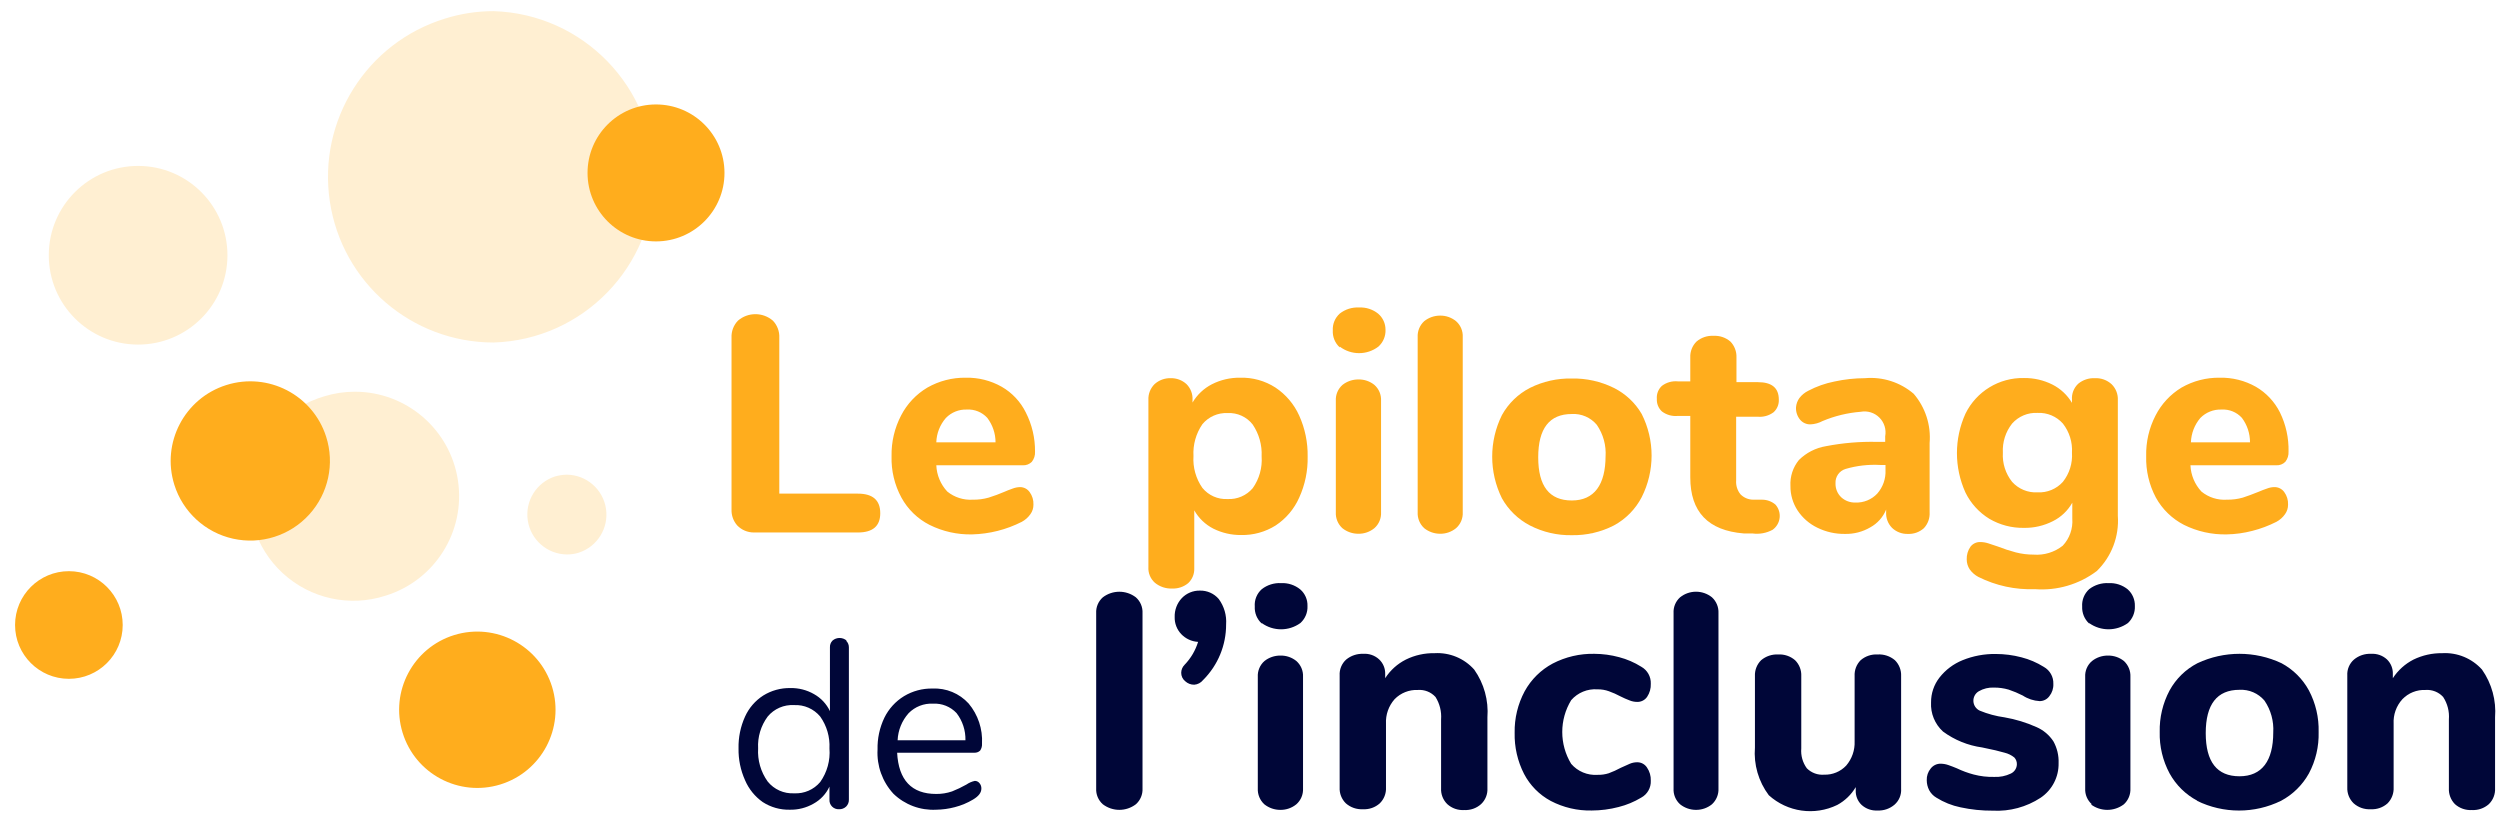
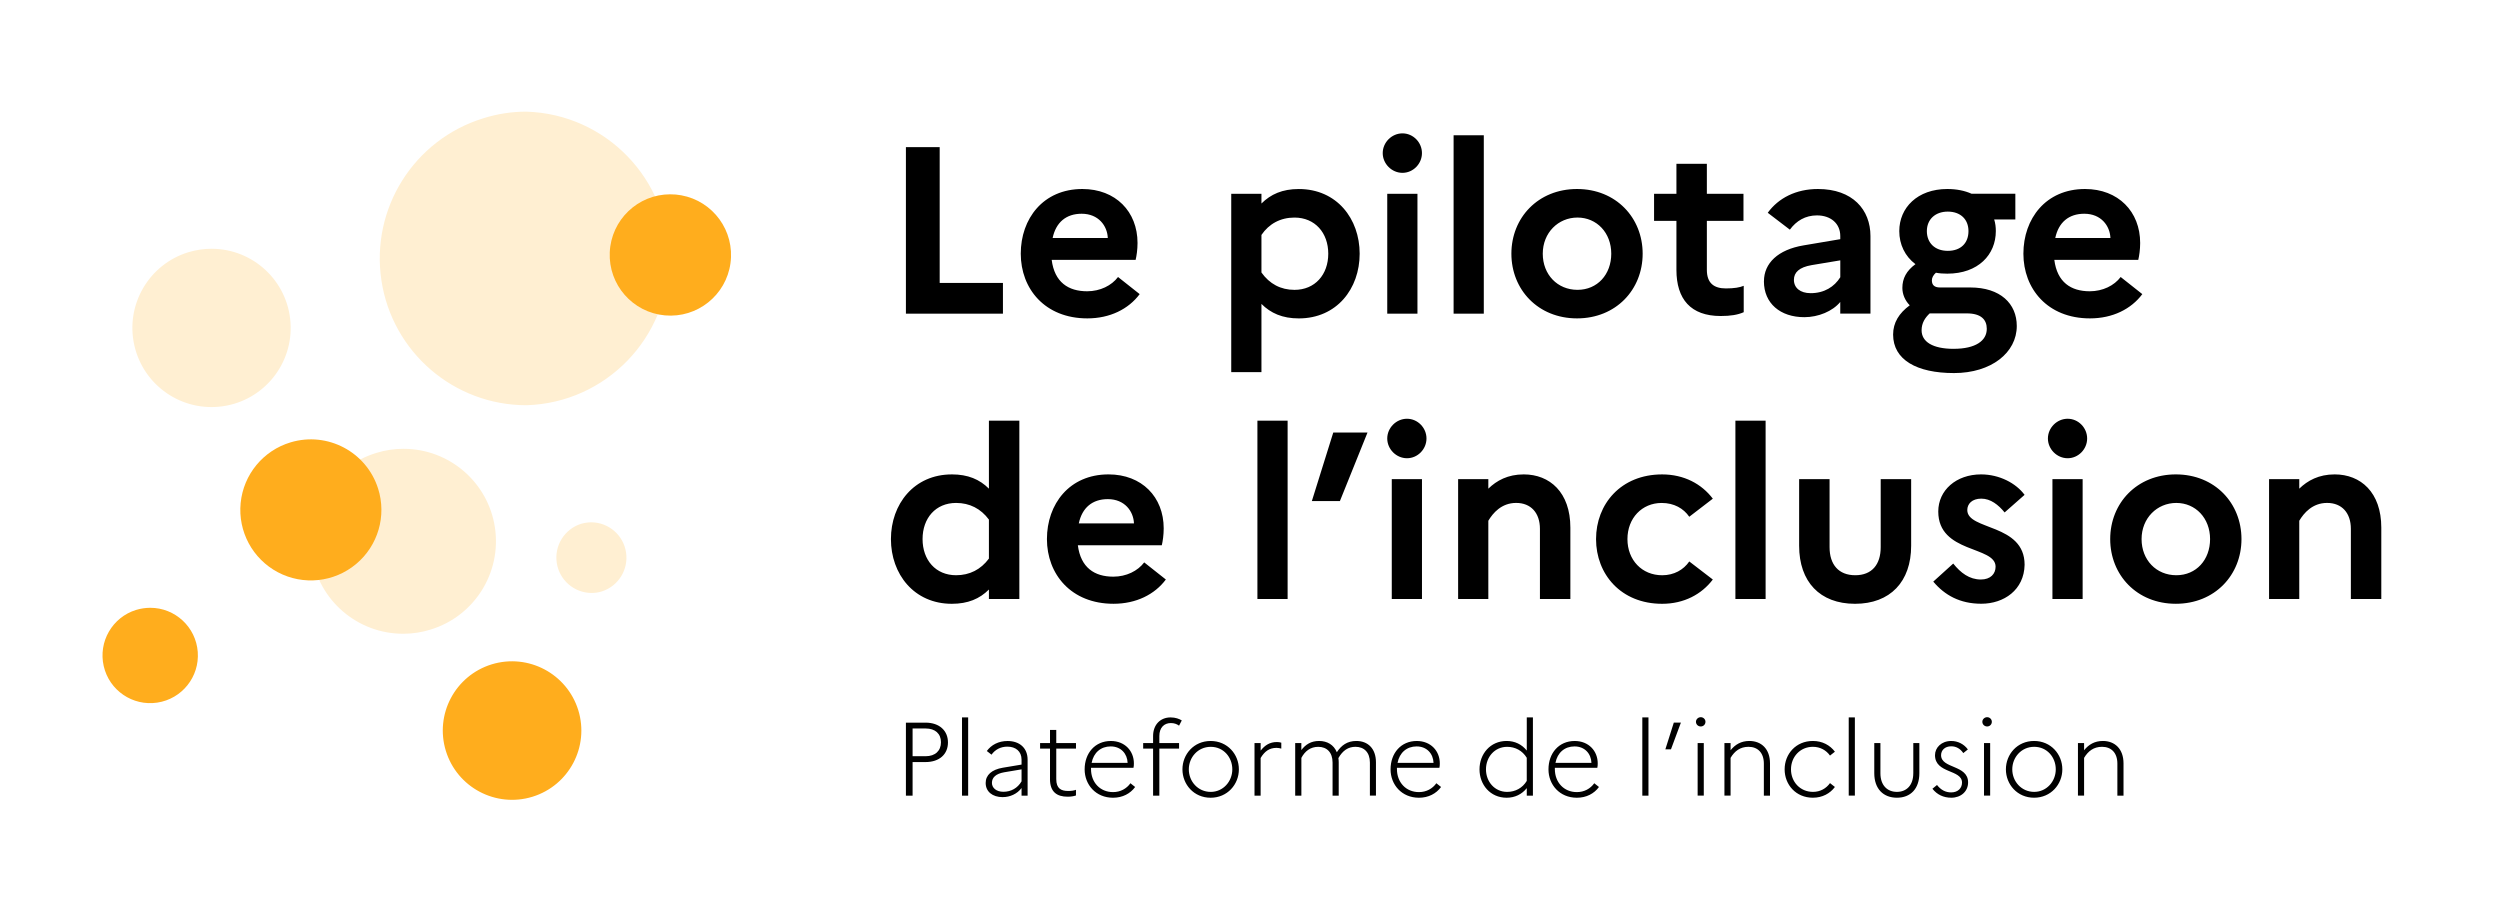
- <svg xmlns="http://www.w3.org/2000/svg" width="157" height="51" viewBox="0 0 157 51" preserveAspectRatio="xMinYMin meet" fill="none">
-   <path d="M46.3 33a1.43 1.43 0 01-.36-1V21.21a1.45 1.45 0 01.4-1.07 1.68 1.68 0 012.2 0c.274.287.419.674.4 1.07V31h4.93c.94 0 1.41.41 1.41 1.23 0 .81-.47 1.21-1.41 1.21h-6.53A1.45 1.45 0 0146.3 33z" fill="#FFAD1D" />
-   <path fill-rule="evenodd" clip-rule="evenodd" d="M64.9 31.69a1.24 1.24 0 00-.24-.79.74.74 0 00-.61-.31 1.38 1.38 0 00-.45.09l-.116.043a4.723 4.723 0 00-.394.157c-.327.14-.66.264-1 .37a3.407 3.407 0 01-1 .13 2.31 2.31 0 01-1.6-.51 2.58 2.58 0 01-.69-1.65h5.43a.74.74 0 00.57-.22.94.94 0 00.2-.64 5.31 5.31 0 00-.58-2.46 3.8 3.8 0 00-1.51-1.61 4.39 4.39 0 00-2.26-.57 4.731 4.731 0 00-2.41.62 4.35 4.35 0 00-1.65 1.75 5.291 5.291 0 00-.6 2.56 5.13 5.13 0 00.62 2.6 4.15 4.15 0 001.76 1.71 5.7 5.7 0 002.68.6 7.3 7.3 0 003.12-.79c.215-.116.4-.28.54-.48a1 1 0 00.19-.6zm-6.1-3.91a2.44 2.44 0 01.6-1.53 1.74 1.74 0 011.32-.53 1.61 1.61 0 011.28.52c.337.443.52.984.52 1.54H58.8zm22.79-1.68a4.17 4.17 0 00-1.49-1.76 3.881 3.881 0 00-2.22-.62 3.792 3.792 0 00-1.77.41 3.01 3.01 0 00-1.22 1.15v-.16a1.3 1.3 0 00-.38-1 1.42 1.42 0 00-1-.37 1.45 1.45 0 00-1 .37 1.31 1.31 0 00-.39 1V35.6a1.22 1.22 0 00.41 1c.307.25.695.378 1.09.36a1.48 1.48 0 001-.34c.255-.24.394-.58.38-.93v-3.64a2.89 2.89 0 001.2 1.15 3.84 3.84 0 001.74.4 3.93 3.93 0 002.17-.6 4.07 4.07 0 001.48-1.75 5.9 5.9 0 00.53-2.57 6 6 0 00-.53-2.58zm-2.36 2.56a3.07 3.07 0 01-.56 2 1.94 1.94 0 01-1.58.68 1.91 1.91 0 01-1.58-.7 3.14 3.14 0 01-.56-2c-.04-.71.156-1.414.56-2a1.94 1.94 0 011.58-.7 1.88 1.88 0 011.58.72 3.29 3.29 0 01.56 2zm4.47-7.91a1.34 1.34 0 00.44 1.07v-.05a2 2 0 002.42 0 1.35 1.35 0 00.45-1.07c0-.384-.168-.75-.46-1a1.77 1.77 0 00-1.2-.39 1.81 1.81 0 00-1.21.38 1.32 1.32 0 00-.44 1.06zm.19 11.42c-.02.378.131.744.41 1a1.6 1.6 0 001.01.35 1.55 1.55 0 001-.35c.286-.251.44-.62.42-1v-7a1.24 1.24 0 00-.42-1 1.54 1.54 0 00-1-.34 1.59 1.59 0 00-1 .34 1.24 1.24 0 00-.42 1v7z" fill="#FFAD1D" />
-   <path d="M89.44 33.17a1.27 1.27 0 01-.41-1v-11a1.27 1.27 0 01.41-1 1.6 1.6 0 011-.35 1.55 1.55 0 011 .35c.286.251.44.62.42 1v11c.02.38-.134.749-.42 1a1.55 1.55 0 01-1 .35 1.6 1.6 0 01-1-.35z" fill="#FFAD1D" />
-   <path fill-rule="evenodd" clip-rule="evenodd" d="M94.32 31.29A4.269 4.269 0 0096.08 33a5.52 5.52 0 002.63.61 5.59 5.59 0 002.64-.61 4.24 4.24 0 001.75-1.78 5.802 5.802 0 000-5.22 4.183 4.183 0 00-1.75-1.64 5.712 5.712 0 00-2.64-.59 5.631 5.631 0 00-2.63.59 4.21 4.21 0 00-1.76 1.71 5.89 5.89 0 000 5.22zm5.96-4.61a3.16 3.16 0 01.55 2v-.05c0 1.81-.71 2.8-2.12 2.8-1.41 0-2.11-.9-2.11-2.71S97.3 26 98.71 26a1.9 1.9 0 011.57.68z" fill="#FFAD1D" />
-   <path d="M111.5 31.69a1.071 1.071 0 01-.18 1.58 2.06 2.06 0 01-1.27.23h-.54c-2.24-.18-3.36-1.353-3.36-3.52v-3.86h-.78a1.428 1.428 0 01-1-.28.999.999 0 01-.32-.79.999.999 0 01.32-.82 1.43 1.43 0 011-.28h.78v-1.5a1.33 1.33 0 01.39-1 1.52 1.52 0 011.07-.36 1.5 1.5 0 011.06.36c.258.268.395.629.38 1V24h1.35c.87 0 1.31.36 1.31 1.1a1 1 0 01-.33.79 1.45 1.45 0 01-1 .28h-1.35v4c-.024.314.073.625.27.87.208.214.492.336.79.34h.54a1.3 1.3 0 01.87.31z" fill="#FFAD1D" />
-   <path fill-rule="evenodd" clip-rule="evenodd" d="M121.18 27.82a4.212 4.212 0 00-1-3.09 4.14 4.14 0 00-3.06-.98 9.1 9.1 0 00-1.92.21 6.002 6.002 0 00-1.64.58c-.22.108-.412.265-.56.46a1.14 1.14 0 00-.21.57c-.017.282.072.56.25.78a.82.82 0 00.67.3c.262-.014.518-.086.75-.21a7.767 7.767 0 012.39-.58 1.32 1.32 0 011.54 1.54v.35h-.5a15.118 15.118 0 00-3.22.27 3.142 3.142 0 00-1.7.87 2.369 2.369 0 00-.53 1.63 2.75 2.75 0 00.45 1.54c.309.465.737.838 1.24 1.08a3.8 3.8 0 001.74.39 3.002 3.002 0 001.58-.41 2.23 2.23 0 001-1.12v.15a1.3 1.3 0 00.37 1 1.38 1.38 0 001 .38 1.41 1.41 0 001-.36 1.34 1.34 0 00.36-1v-4.35zm-2.77 1.7a2.092 2.092 0 01-.52 1.48 1.79 1.79 0 01-1.37.56 1.26 1.26 0 01-.89-.33 1.162 1.162 0 01-.36-.88.89.89 0 01.63-.9 6.47 6.47 0 012.18-.25h.33v.32zM133 25.13a1.309 1.309 0 00-.39-1 1.45 1.45 0 00-1.05-.38 1.53 1.53 0 00-1.05.35 1.25 1.25 0 00-.39 1v.2a3.004 3.004 0 00-1.23-1.15 3.86 3.86 0 00-1.78-.41 4 4 0 00-3.68 2.24 6.003 6.003 0 000 4.95 3.999 3.999 0 001.5 1.65 4.15 4.15 0 002.18.57c.629.01 1.25-.135 1.81-.42.514-.255.939-.66 1.22-1.16v1a2.232 2.232 0 01-.6 1.7 2.62 2.62 0 01-1.83.56 4.457 4.457 0 01-1.12-.14 10.496 10.496 0 01-1.13-.37l-.6-.2a1.665 1.665 0 00-.5-.08.75.75 0 00-.62.3 1.322 1.322 0 00-.23.79c0 .224.066.443.19.63.141.196.326.357.54.47a7.32 7.32 0 003.55.77 5.74 5.74 0 003.89-1.14 4.41 4.41 0 001.32-3.47v-7.26zm-2.88 3.3a2.67 2.67 0 01-.57 1.83 2 2 0 01-1.59.66 2 2 0 01-1.6-.66 2.68 2.68 0 01-.58-1.83c-.036-.66.17-1.311.58-1.83a2.001 2.001 0 011.6-.67 2 2 0 011.59.67 2.71 2.71 0 01.57 1.83zm13.57 3.26a1.237 1.237 0 00-.24-.79.75.75 0 00-.64-.31c-.151.005-.3.035-.44.09-.17.06-.34.12-.52.2-.38.15-.71.28-1 .37a3.461 3.461 0 01-1 .13 2.28 2.28 0 01-1.6-.51 2.582 2.582 0 01-.69-1.65h5.39a.74.74 0 00.57-.22.942.942 0 00.2-.64 5.305 5.305 0 00-.54-2.46 3.862 3.862 0 00-1.51-1.61 4.422 4.422 0 00-2.27-.57 4.69 4.69 0 00-2.4.62 4.373 4.373 0 00-1.63 1.75 5.284 5.284 0 00-.59 2.56 5.23 5.23 0 00.61 2.6 4.214 4.214 0 001.76 1.71 5.742 5.742 0 002.69.6 6.884 6.884 0 001.6-.22 7.31 7.31 0 001.52-.57c.215-.116.4-.28.54-.48a1 1 0 00.19-.6zm-6.1-3.91a2.487 2.487 0 01.59-1.53 1.77 1.77 0 011.33-.53 1.6 1.6 0 011.28.52c.334.444.513.985.51 1.54h-3.71z" fill="#FFAD1D" />
-   <path fill-rule="evenodd" clip-rule="evenodd" d="M53.31 40.66a.57.57 0 00-.17-.42l.03-.01a.68.68 0 00-.89 0 .57.57 0 00-.16.43v4a2.4 2.4 0 00-1-1.07 2.87 2.87 0 00-1.49-.38 3.12 3.12 0 00-1.7.47c-.5.321-.895.78-1.14 1.32a4.59 4.59 0 00-.41 2 4.67 4.67 0 00.41 2 3.22 3.22 0 001.11 1.37 3 3 0 001.7.48 2.868 2.868 0 001.49-.38 2.35 2.35 0 001-1.07v.81a.57.57 0 00.6.61.61.61 0 00.45-.17.59.59 0 00.17-.44v-9.55zM52.09 47a3.21 3.21 0 01-.58 2.11 2 2 0 01-1.64.71 2 2 0 01-1.66-.74 3.24 3.24 0 01-.6-2.08 3.07 3.07 0 01.6-2 2 2 0 011.66-.72 2 2 0 011.64.72 3.17 3.17 0 01.58 2zm9.54 2.52a.49.49 0 00-.12-.34.37.37 0 00-.29-.14c-.19.041-.37.12-.53.23-.29.164-.59.308-.9.43-.322.11-.66.164-1 .16-1.54 0-2.36-.87-2.45-2.59h4.82a.5.5 0 00.39-.13.68.68 0 00.12-.44 3.62 3.62 0 00-.84-2.52 2.89 2.89 0 00-2.27-.94 3.35 3.35 0 00-1.79.48 3.28 3.28 0 00-1.23 1.35 4.38 4.38 0 00-.43 2 3.79 3.79 0 001 2.78 3.59 3.59 0 002.68 1 4.84 4.84 0 001.17-.16 4.307 4.307 0 001.15-.48c.35-.21.52-.43.52-.69zm-5.26-3.03c.027-.63.27-1.23.69-1.7a2 2 0 011.54-.6 1.88 1.88 0 011.47.59 2.69 2.69 0 01.56 1.71h-4.26z" fill="#000638" />
-   <path d="M69.26 50.51a1.24 1.24 0 01-.42-1v-11a1.24 1.24 0 01.42-1 1.71 1.71 0 012.07 0c.286.251.44.62.42 1v11c.02.38-.134.749-.42 1a1.71 1.71 0 01-2.07 0zm7.28-12.89c.336.46.5 1.022.46 1.59a4.91 4.91 0 01-1.45 3.5.78.78 0 01-.55.29.82.82 0 01-.57-.22.67.67 0 01-.25-.53.72.72 0 01.21-.5c.393-.406.684-.9.85-1.44a1.58 1.58 0 01-1.06-.49 1.49 1.49 0 01-.41-1.07 1.66 1.66 0 01.45-1.19 1.53 1.53 0 011.13-.47 1.51 1.51 0 011.19.53z" fill="#000638" />
-   <path fill-rule="evenodd" clip-rule="evenodd" d="M78.8 38.09a1.34 1.34 0 00.44 1.07v-.03a2.07 2.07 0 002.42 0 1.35 1.35 0 00.45-1.07 1.32 1.32 0 00-.46-1.05 1.77 1.77 0 00-1.2-.39 1.81 1.81 0 00-1.21.38 1.32 1.32 0 00-.44 1.09zm.19 11.42a1.27 1.27 0 00.41 1 1.6 1.6 0 001.01.35 1.55 1.55 0 001-.35 1.24 1.24 0 00.42-1v-7a1.24 1.24 0 00-.42-1 1.54 1.54 0 00-1-.34 1.59 1.59 0 00-1 .34 1.24 1.24 0 00-.42 1v7z" fill="#000638" />
-   <path d="M92.58 42.05a4.6 4.6 0 01.83 3v4.45a1.27 1.27 0 01-.4 1 1.46 1.46 0 01-1.06.37 1.44 1.44 0 01-1.06-.37 1.3 1.3 0 01-.39-1v-4.32a2.32 2.32 0 00-.35-1.41 1.36 1.36 0 00-1.11-.44 1.92 1.92 0 00-1.46.58 2.16 2.16 0 00-.54 1.54v4a1.3 1.3 0 01-.39 1 1.46 1.46 0 01-1.06.37 1.5 1.5 0 01-1.07-.37 1.3 1.3 0 01-.39-1v-7.03a1.25 1.25 0 01.41-1 1.59 1.59 0 011.07-.36c.368-.027.73.1 1 .35.253.238.391.573.38.92v.26c.321-.5.77-.903 1.3-1.17a3.911 3.911 0 011.8-.4 3.09 3.09 0 012.49 1.03zm4.81 8.25a4.049 4.049 0 01-1.68-1.7 5.4 5.4 0 01-.59-2.58 5.31 5.31 0 01.63-2.61 4.34 4.34 0 011.76-1.74c.808-.42 1.71-.63 2.62-.61a5.999 5.999 0 011.55.21 5 5 0 011.39.6c.386.215.618.629.6 1.07.012.29-.068.578-.23.82a.73.73 0 01-.62.32c-.161 0-.32-.03-.47-.09a5.792 5.792 0 01-.59-.26 5.212 5.212 0 00-.72-.32 2.003 2.003 0 00-.72-.12 2 2 0 00-1.65.68 3.85 3.85 0 000 4 2 2 0 001.65.69 2.16 2.16 0 00.71-.1c.258-.095.509-.209.75-.34l.58-.26a1.19 1.19 0 01.46-.09.72.72 0 01.61.33c.168.243.252.535.24.83a1.15 1.15 0 01-.6 1.06 5.23 5.23 0 01-1.42.59 6.75 6.75 0 01-1.69.22 5.3 5.3 0 01-2.57-.6zm8.12.21a1.243 1.243 0 01-.41-1v-11a1.243 1.243 0 01.41-1 1.601 1.601 0 012 0c.279.256.429.622.41 1v11a1.27 1.27 0 01-.41 1 1.57 1.57 0 01-1 .35 1.6 1.6 0 01-1-.35zM119 41.46c.266.263.408.627.39 1v7.07a1.22 1.22 0 01-.41 1 1.53 1.53 0 01-1.07.37 1.37 1.37 0 01-1-.35 1.192 1.192 0 01-.37-.92v-.2c-.277.472-.678.86-1.16 1.12a3.88 3.88 0 01-4.3-.61 4.41 4.41 0 01-.87-3v-4.48a1.317 1.317 0 01.39-1 1.54 1.54 0 011.07-.36 1.5 1.5 0 011.06.36c.266.263.408.627.39 1V47c-.038.445.086.89.35 1.25a1.38 1.38 0 001.09.4 1.82 1.82 0 001.38-.57 2.21 2.21 0 00.53-1.53v-4.09a1.312 1.312 0 01.38-1 1.5 1.5 0 011.06-.36 1.54 1.54 0 011.09.36zm4.12 9.24a4.605 4.605 0 01-1.52-.61 1.203 1.203 0 01-.45-.47A1.378 1.378 0 01121 49a1.09 1.09 0 01.25-.74.78.78 0 01.62-.3c.171.002.34.032.5.09.16.06.34.12.52.2.34.163.695.294 1.06.39.418.11.848.16 1.28.15.362.019.723-.053 1.05-.21a.66.66 0 00.38-.58.6.6 0 00-.16-.43 1.562 1.562 0 00-.61-.3c-.3-.09-.76-.2-1.41-.33a5.38 5.38 0 01-2.46-1 2.309 2.309 0 01-.75-1.83 2.51 2.51 0 01.53-1.56c.38-.484.88-.86 1.45-1.09.66-.268 1.368-.4 2.08-.39.547 0 1.091.07 1.62.21.495.126.967.329 1.4.6.386.215.618.629.6 1.07a1.15 1.15 0 01-.25.77.75.75 0 01-.61.31 2.148 2.148 0 01-1.06-.35 6.512 6.512 0 00-.88-.37 3.215 3.215 0 00-.93-.13 1.732 1.732 0 00-.95.23.688.688 0 00.06 1.22 6.34 6.34 0 001.56.42c.689.12 1.361.325 2 .61.432.188.8.497 1.06.89.234.418.348.892.33 1.37a2.561 2.561 0 01-1.13 2.18 5 5 0 01-3 .81 9.324 9.324 0 01-2.03-.21z" fill="#000638" />
-   <path fill-rule="evenodd" clip-rule="evenodd" d="M130.76 38.09c-.018.404.143.796.44 1.07v-.03a2.09 2.09 0 002.43 0 1.37 1.37 0 00.44-1.07 1.35 1.35 0 00-.45-1.05 1.77 1.77 0 00-1.2-.39 1.84 1.84 0 00-1.22.38 1.353 1.353 0 00-.44 1.09zm.19 11.42c-.021.38.134.749.42 1h-.07a1.72 1.72 0 002.08 0 1.27 1.27 0 00.41-1v-7a1.27 1.27 0 00-.41-1 1.561 1.561 0 00-1-.34 1.592 1.592 0 00-1 .34 1.22 1.22 0 00-.43 1v7zm5.3-.94a4.273 4.273 0 001.75 1.72h-.03a6 6 0 005.28 0 4.328 4.328 0 001.75-1.72 5.23 5.23 0 00.61-2.6 5.292 5.292 0 00-.61-2.61 4.24 4.24 0 00-1.72-1.71 6.2 6.2 0 00-5.28 0 4.18 4.18 0 00-1.75 1.71 5.296 5.296 0 00-.62 2.61 5.235 5.235 0 00.62 2.6zm5.96-4.57c.4.587.593 1.29.55 2 0 1.78-.71 2.75-2.12 2.75-1.41 0-2.12-.9-2.12-2.71s.71-2.72 2.12-2.72a1.92 1.92 0 011.57.68z" fill="#000638" />
-   <path d="M155.87 42.05c.613.875.903 1.935.82 3v4.45a1.3 1.3 0 01-.39 1 1.48 1.48 0 01-1.07.37 1.46 1.46 0 01-1.06-.37 1.33 1.33 0 01-.38-1v-4.32a2.252 2.252 0 00-.36-1.41 1.36 1.36 0 00-1.11-.44 1.9 1.9 0 00-1.45.58 2.12 2.12 0 00-.55 1.54v4a1.33 1.33 0 01-.38 1 1.46 1.46 0 01-1.06.37 1.48 1.48 0 01-1.07-.37 1.309 1.309 0 01-.4-1v-7.03c-.022-.38.133-.75.42-1a1.56 1.56 0 011.07-.36c.367-.024.728.102 1 .35.249.24.384.575.37.92v.26c.324-.497.772-.9 1.3-1.17a4.002 4.002 0 011.8-.4 3.12 3.12 0 012.5 1.03z" fill="#000638" />
-   <path d="M22.29 24.6a6.46 6.46 0 00-1.93.29 6.55 6.55 0 103.85 12.52 6.55 6.55 0 00-1.92-12.81z" fill="#FFEFD2" />
-   <path d="M20.48 27.42a5 5 0 11-9.533 3.02 5 5 0 019.533-3.02zm14.19 15.71a4.91 4.91 0 11-6.14-3.25 4.92 4.92 0 016.14 3.25zM4.33 35.87a3.38 3.38 0 10-.008 6.76 3.38 3.38 0 00.008-6.76" fill="#FFAD1D" />
-   <path d="M35.6 29.81c-.25.003-.5.04-.74.11a2.51 2.51 0 00.74 4.9c.25.002.5-.035.74-.11a2.51 2.51 0 00-.74-4.9M8.69 10.42a5.61 5.61 0 10-.033 11.22 5.61 5.61 0 00.033-11.22zM31 .7a10.11 10.11 0 00-3.06.47A10.4 10.4 0 0031 21.51 10.41 10.41 0 0031 .7z" fill="#FFEFD2" />
-   <path d="M41.19 6.56a4.3 4.3 0 10.015 8.6 4.3 4.3 0 00-.015-8.6z" fill="#FFAD1D" />
+ <svg xmlns="http://www.w3.org/2000/svg" id="Pilotage-Horizontal-Couleur" width="1325" height="483" viewBox="0 0 1325.04 483.33">
+   <defs>
+     <style>.cls-1{fill:#ffefd2}.cls-2{fill:#ffad1d}</style>
+   </defs>
+   <path class="cls-1" d="M213.64 238.03c-4.9-.01-9.76.72-14.44 2.17-23.3 7.04-37.9 30.1-34.29 54.17 3.6 24.07 24.32 41.84 48.66 41.75 4.9-.01 9.77-.77 14.44-2.24 23.17-7.13 37.64-30.13 34.05-54.1-3.59-23.97-24.17-41.72-48.41-41.74" />
+   <path class="cls-2" d="M200.1 259.13a37.399 37.399 0 01-11.69 40.02 37.42 37.42 0 01-41.47 4.35 37.419 37.419 0 01-19.74-36.72c1.48-15.11 11.96-27.83 26.51-32.18 19.57-5.86 40.22 5.07 46.39 24.54zm106.17 117.54c5.96 19.39-4.93 39.94-24.32 45.9-19.39 5.96-39.94-4.92-45.91-24.3-5.97-19.39 4.9-39.94 24.29-45.92 19.4-5.94 39.94 4.94 45.94 24.32zM79.26 322.35c-2.54.01-5.06.39-7.48 1.12-12.64 3.9-20.15 16.88-17.21 29.78 2.94 12.9 15.32 21.36 28.41 19.39 13.08-1.96 22.44-13.68 21.47-26.87-.98-13.2-11.96-23.41-25.19-23.42" />
+   <path class="cls-1" d="M313.23 277.01c-1.87.02-3.74.3-5.54.82-8.77 2.81-14.21 11.58-12.84 20.69 1.38 9.11 9.16 15.88 18.37 15.97 1.88.01 3.75-.26 5.54-.82 8.77-2.81 14.21-11.58 12.84-20.69-1.38-9.11-9.16-15.88-18.37-15.97M111.88 131.93c-4.16 0-8.29.61-12.27 1.8-21.04 6.36-33.6 27.87-28.82 49.32 4.78 21.45 25.3 35.58 47.05 32.4 21.74-3.18 37.35-22.6 35.79-44.52-1.56-21.92-19.77-38.92-41.74-38.99m166.92-72.73a75.71 75.71 0 00-22.9 3.52c-36.8 11.33-59.79 47.87-54.06 85.95 5.73 38.08 38.45 66.24 76.96 66.24 42.06-1.3 75.47-35.77 75.47-77.85s-33.42-76.55-75.47-77.85" />
+   <path class="cls-2" d="M355.05 103.05c-17.2.03-31.33 13.58-32.09 30.76-.76 17.18 12.14 31.92 29.27 33.46 17.13 1.54 32.44-10.67 34.76-27.71 2.32-17.04-9.18-32.89-26.1-35.98-1.92-.36-3.88-.54-5.84-.52" />
+   <path d="M480.03 421.99h3.54v-17.82h6.86c7.36 0 11.9-4.15 11.9-10.4s-4.54-10.51-11.9-10.51h-10.4v38.73zm10.46-35.63c5.09 0 8.13 2.77 8.13 7.3s-3.04 7.41-8.13 7.41h-6.92v-14.72h6.92zm19.29 35.63h3.26v-41.5h-3.26v41.5zm21.57.77c3.87 0 7.64-1.66 10.01-4.81v4.04h3.21V402.9c0-6.14-4.2-9.9-10.62-9.9-4.81 0-8.63 2.05-11.01 5.31l2.49 1.94c1.88-2.66 4.81-4.26 8.41-4.26 4.37 0 7.52 2.43 7.52 6.92v2.6l-9.96 1.66c-5.86 1-9.07 3.87-9.07 8.08 0 4.59 3.6 7.52 9.02 7.52zm-5.7-7.58c0-2.77 2.05-4.81 6.47-5.59l9.24-1.55v6.36c-2.1 3.6-5.59 5.53-9.63 5.53-3.76 0-6.09-2.05-6.09-4.76zm30.79-1.99c0 6.81 3.65 9.35 9.35 9.35 1.77 0 3.15-.22 4.43-.66v-2.99c-1.11.39-2.32.61-4.09.61-3.76 0-6.36-1.22-6.36-6.31v-16.16h10.46v-2.93h-10.46v-6.97h-3.32v6.97h-5.26v2.93h5.26v16.16zm45.16 4.2l-2.49-1.99c-2.05 2.88-5.31 4.7-9.24 4.7-6.86 0-11.67-5.15-11.67-12.23v-.66h22.52c.17-.66.22-1.49.22-2.32 0-6.58-4.76-11.9-12.23-11.9-8.35 0-13.89 6.42-13.89 15.05 0 8.13 5.92 15.05 15.05 15.05 5.09 0 9.18-2.21 11.73-5.7zm-12.95-21.52c5.42 0 8.8 3.87 8.96 8.74h-19.09c1.05-5.48 4.92-8.74 10.12-8.74zm17.21-1.77v2.93h5.26v24.95h3.32v-24.95h10.46v-2.93h-10.46v-3.76c0-4.37 2.49-6.86 6.09-6.86 1.77 0 3.15.5 4.37 1.38l1.44-2.77c-1.33-.83-3.37-1.6-5.92-1.6-5.53 0-9.3 3.93-9.3 9.9v3.71h-5.26zm35.77-1.11c-8.91 0-14.94 7.08-14.94 15.05s6.03 15.05 14.94 15.05 14.99-7.08 14.99-15.05-6.03-15.05-14.99-15.05zm.06 27c-6.81 0-11.62-5.59-11.62-11.95s4.81-11.95 11.62-11.95 11.45 5.53 11.45 11.95-4.87 11.95-11.45 11.95zm23.21 1.99h3.26v-19.97c2.1-3.49 4.59-5.37 8.41-5.37 1 0 1.72.17 2.55.39v-3.15c-.72-.22-1.55-.33-2.32-.33-3.76 0-6.36 1.66-8.63 4.54v-3.98h-3.26V422zm21.61 0h3.26v-20.03c1.88-3.54 4.76-5.86 8.96-5.86 4.54 0 7.58 2.93 7.58 8.35v17.54h3.26v-17.65c0-.77-.06-1.55-.17-2.27 2.32-4.04 5.2-5.98 9.07-5.98 4.54 0 7.64 2.93 7.64 8.35v17.54h3.21v-17.65c0-7.36-4.32-11.34-10.4-11.34-4.81 0-7.97 2.32-10.35 5.98-1.6-3.93-5.09-5.98-9.41-5.98s-7.14 1.88-9.41 4.81v-3.71h-3.26v27.89zm77.34-4.59l-2.49-1.99c-2.05 2.88-5.31 4.7-9.24 4.7-6.86 0-11.67-5.15-11.67-12.23v-.66h22.52c.17-.66.22-1.49.22-2.32 0-6.58-4.76-11.9-12.23-11.9-8.35 0-13.89 6.42-13.89 15.05 0 8.13 5.92 15.05 15.05 15.05 5.09 0 9.18-2.21 11.73-5.7zm-12.95-21.52c5.42 0 8.8 3.87 8.96 8.74h-19.09c1.05-5.48 4.92-8.74 10.12-8.74zm33.34 12.17c0 8.13 5.7 15.05 14.39 15.05 4.37 0 8.08-1.83 10.68-5.09v3.98h3.26v-41.5h-3.26v17.59c-2.6-3.26-6.31-5.09-10.68-5.09-8.69 0-14.39 6.92-14.39 15.05zm3.43 0c0-6.58 4.65-11.95 11.23-11.95 4.26 0 8.08 1.99 10.4 5.81v12.28c-2.27 3.76-6.09 5.81-10.4 5.81-6.58 0-11.23-5.37-11.23-11.95zm59.93 9.35l-2.49-1.99c-2.05 2.88-5.31 4.7-9.24 4.7-6.86 0-11.67-5.15-11.67-12.23v-.66h22.52c.17-.66.22-1.49.22-2.32 0-6.58-4.76-11.9-12.23-11.9-8.35 0-13.89 6.42-13.89 15.05 0 8.13 5.92 15.05 15.05 15.05 5.09 0 9.18-2.21 11.73-5.7zm-12.95-21.52c5.42 0 8.8 3.87 8.96 8.74h-19.09c1.05-5.48 4.92-8.74 10.12-8.74zm35.94 26.11h3.26v-41.5h-3.26v41.5zm15.2-24.57l5.26-14.16h-3.76l-4.48 14.16h2.99zm15.8-12.12c1.38 0 2.49-1.05 2.49-2.49 0-1.33-1.11-2.43-2.49-2.43s-2.55 1.11-2.55 2.43c0 1.44 1.16 2.49 2.55 2.49zm-1.66 36.68h3.26v-27.89h-3.26v27.89zm14.21 0h3.26v-20.03c2.16-3.6 5.09-5.86 9.52-5.86 4.87 0 8.13 3.15 8.13 8.91v16.99h3.26v-17.1c0-7.69-4.59-11.9-10.95-11.9-4.37 0-7.52 1.88-9.96 4.92v-3.82h-3.26v27.89zm46.97-1.99c-6.86 0-11.67-5.37-11.67-11.95s4.81-11.95 11.62-11.95c3.87 0 7.08 1.83 9.07 4.65l2.6-2.05c-2.55-3.43-6.64-5.7-11.67-5.7-9.02 0-14.99 6.92-14.99 15.05s5.98 15.05 14.99 15.05c5.03 0 9.13-2.27 11.67-5.7l-2.6-2.05c-1.99 2.82-5.15 4.65-9.02 4.65zm18.95 1.99h3.26v-41.5h-3.26v41.5zm34.24-11.84c0 6.31-3.54 9.85-8.69 9.85s-8.74-3.54-8.74-9.85v-16.04h-3.26v15.99c0 8.3 4.81 13 12.01 13s11.9-4.7 11.9-13v-15.99h-3.21v16.04zm10.15 8.19c2.43 3.1 5.86 4.76 10.01 4.76 5.09 0 8.91-3.32 8.91-8.13 0-9.41-14.33-7.19-14.33-14.44 0-2.55 1.94-4.7 5.42-4.7 2.55 0 4.81 1.27 6.36 3.6l2.43-1.94a10.854 10.854 0 00-8.85-4.48c-5.15 0-8.58 3.49-8.58 7.52 0 9.85 14.33 7.47 14.33 14.55 0 2.88-2.1 5.2-5.75 5.2-2.99 0-5.42-1.27-7.52-3.93l-2.43 1.99zm29.02-33.03c1.38 0 2.49-1.05 2.49-2.49 0-1.33-1.11-2.43-2.49-2.43s-2.54 1.11-2.54 2.43c0 1.44 1.16 2.49 2.54 2.49zm-1.66 36.68h3.26v-27.89h-3.26v27.89zm26.55-28.99c-8.91 0-14.94 7.08-14.94 15.05s6.03 15.05 14.94 15.05 14.99-7.08 14.99-15.05-6.03-15.05-14.99-15.05zm.06 27c-6.81 0-11.62-5.59-11.62-11.95s4.81-11.95 11.62-11.95 11.45 5.53 11.45 11.95-4.87 11.95-11.45 11.95zm23.21 1.99h3.26v-20.03c2.16-3.6 5.09-5.86 9.52-5.86 4.87 0 8.13 3.15 8.13 8.91v16.99h3.26v-17.1c0-7.69-4.59-11.9-10.95-11.9-4.37 0-7.52 1.88-9.96 4.92v-3.82h-3.26v27.89zM480.03 78.05h17.91v72.02h33.55v16.27h-51.46V78.05zm96.23 90.81c-22.58 0-35.32-15.77-35.32-34.31s11.86-34.31 32.67-34.31c17.66 0 29.26 11.98 29.26 28.63 0 3.53-.5 6.81-1.01 8.96h-44.52c1.51 11.86 8.83 16.65 18.79 16.65 6.94 0 12.99-3.03 16.4-7.57l11.48 9.08c-5.93 7.95-15.77 12.87-27.75 12.87zm-18.42-42.63h29.26c-.25-6.43-4.92-12.87-13.87-12.87-8.2 0-13.62 4.54-15.39 12.87zm94.73-23.46h16.02v5.17c4.92-4.92 11.1-7.69 19.8-7.69 20.18 0 32.29 15.77 32.29 34.31s-12.11 34.31-32.29 34.31c-8.7 0-14.88-2.78-19.8-7.69v36.2h-16.02v-94.6zm16.02 21.82v19.93c4.29 6.05 10.22 9.21 17.53 9.21 10.85 0 17.91-8.07 17.91-19.17s-7.06-19.17-17.91-19.17c-7.44 0-13.5 3.28-17.53 9.21zm64.32-43.39c0-5.68 4.79-10.47 10.47-10.47s10.34 4.79 10.34 10.47-4.67 10.47-10.34 10.47-10.47-4.79-10.47-10.47zm2.4 21.57h16.02v63.57h-16.02v-63.57zm35.19-31.03h16.02v94.6H770.5v-94.6zm100.27 62.81c0 19.05-14.13 34.31-34.81 34.31s-34.81-15.26-34.81-34.31 14.13-34.31 34.81-34.31 34.81 15.26 34.81 34.31zm-16.65 0c0-11.1-7.69-19.17-17.91-19.17s-18.42 8.07-18.42 19.17 7.82 19.17 18.42 19.17 17.91-8.2 17.91-19.17zm34.56-17.4h-11.86v-14.38h11.86V86.88h16.14v15.89h19.42v14.38h-19.42v25.98c0 7.06 3.78 9.84 10.09 9.84 4.42 0 7.32-.5 9.46-1.39v14c-3.15 1.39-6.94 2.02-12.23 2.02-15.89 0-23.46-8.96-23.46-24.47v-25.98zm46.42 32.03c0-9.59 7.44-16.78 21.06-19.05l19.42-3.28v-1.64c0-6.68-5.05-10.97-12.36-10.97-6.18 0-10.97 2.9-14.38 7.57l-11.73-8.96c5.68-7.82 15.01-12.61 26.61-12.61 18.42 0 27.87 10.97 27.87 24.97v41.12h-16.02v-6.18c-4.04 4.92-11.6 8.07-19.05 8.07-12.74 0-21.44-7.32-21.44-19.04zm24.72 6.31c7.32 0 12.61-3.41 15.77-8.45v-8.96l-15.14 2.52c-6.68 1.13-9.46 3.91-9.46 7.82 0 4.29 3.41 7.06 8.83 7.06zm52.6 6.43c-2.52-2.52-3.91-5.93-3.91-9.21 0-5.04 2.14-9.08 6.94-12.61-5.55-4.16-8.58-10.47-8.58-17.53 0-12.36 9.59-22.33 25.48-22.33 4.92 0 9.21.88 12.87 2.52h23.21v13.62h-11.23c.63 2.02.88 4.04.88 6.18 0 12.49-9.33 22.58-25.73 22.58-2.14 0-4.16-.13-6.05-.5-1.39 1.26-2.14 2.65-2.14 4.04 0 2.52 1.39 3.78 4.29 3.78h16.02c16.02 0 24.72 8.58 24.72 20.43 0 14.13-13.5 24.97-33.3 24.97s-32.29-7.06-32.29-20.43c0-6.31 3.15-11.35 8.83-15.51zm23.33 23.08c11.6 0 17.53-4.29 17.53-10.59 0-4.79-2.9-8.2-10.6-8.2H1023c-2.4 2.27-4.29 5.04-4.29 8.96 0 6.05 5.8 9.84 17.03 9.84zm7.82-62.43c0-6.31-4.29-10.34-10.97-10.34s-11.1 4.16-11.1 10.34 4.16 10.47 11.1 10.47 10.97-4.16 10.97-10.47zm64.45 46.29c-22.58 0-35.32-15.77-35.32-34.31s11.86-34.31 32.67-34.31c17.66 0 29.26 11.98 29.26 28.63 0 3.53-.5 6.81-1.01 8.96h-44.52c1.51 11.86 8.83 16.65 18.79 16.65 6.94 0 12.99-3.03 16.4-7.57l11.48 9.08c-5.93 7.95-15.77 12.87-27.75 12.87zm-18.42-42.63h29.26c-.25-6.43-4.92-12.87-13.87-12.87-8.2 0-13.62 4.54-15.39 12.87zM504.37 251.6c8.58 0 14.76 2.65 19.68 7.57V223.1h16.14v94.6h-16.14v-5.04c-4.92 4.92-11.1 7.57-19.68 7.57-20.05 0-32.29-15.77-32.29-34.31s12.23-34.31 32.29-34.31zm2.27 53.48c7.19 0 13.12-3.03 17.41-8.83v-20.68c-4.29-5.8-10.22-8.83-17.41-8.83-10.85 0-17.78 8.07-17.78 19.17s6.94 19.17 17.78 19.17zm83.5 15.14c-22.58 0-35.32-15.77-35.32-34.31s11.86-34.31 32.67-34.31c17.66 0 29.26 11.98 29.26 28.63 0 3.53-.5 6.81-1.01 8.96h-44.52c1.51 11.86 8.83 16.65 18.79 16.65 6.94 0 12.99-3.03 16.4-7.57l11.48 9.08c-5.93 7.95-15.77 12.87-27.75 12.87zm-18.42-42.63h29.26c-.25-6.43-4.92-12.87-13.87-12.87-8.2 0-13.62 4.54-15.39 12.87zm94.73-54.49h16.02v94.6h-16.02v-94.6zm28.88 42.63l11.35-36.33h18.16l-14.63 36.33h-14.88zm39.98-33.17c0-5.68 4.79-10.47 10.47-10.47s10.34 4.79 10.34 10.47-4.67 10.47-10.34 10.47-10.47-4.79-10.47-10.47zm2.4 21.57h16.02v63.57h-16.02v-63.57zm35.19 0h16.02v5.04c4.41-4.29 10.34-7.57 18.79-7.57 13.75 0 24.72 9.46 24.72 28.25v37.84h-16.14v-37.21c0-8.45-4.79-13.75-12.61-13.75s-12.36 5.42-14.76 9.46v41.5H772.9v-63.57zm122.59 43.64l12.49 9.59c-5.93 7.82-15.26 12.87-26.87 12.87-21.95 0-35.06-15.77-35.06-34.31s13.12-34.31 35.06-34.31c11.6 0 20.94 5.04 26.87 12.87l-12.49 9.59c-3.03-4.42-8.07-7.32-14.63-7.32-10.47 0-18.16 8.07-18.16 19.17s7.69 19.17 18.42 19.17c6.31 0 11.35-2.9 14.38-7.32zm24.47-74.67h16.02v94.6h-16.02v-94.6zm77.07 31.03h16.14v35.32c0 19.05-11.1 30.78-29.77 30.78s-29.64-11.73-29.64-30.78v-35.32h16.14v36.07c0 9.21 4.79 14.88 13.62 14.88s13.5-5.68 13.5-14.88v-36.07zm38.47 44.77c3.91 4.92 8.58 8.45 14.63 8.45 5.17 0 7.82-3.03 7.82-6.81 0-11.1-30.4-6.94-30.4-29.26 0-11.23 9.46-19.68 22.7-19.68 9.71 0 18.54 4.67 23.08 10.85l-10.59 9.33c-3.28-4.04-7.44-7.32-12.36-7.32s-7.44 2.77-7.44 6.05c0 10.85 30.4 7.06 30.4 29.01-.25 13.37-10.97 20.68-22.96 20.68-11.35 0-19.42-4.54-25.48-11.73l10.59-9.59zm50.2-66.34c0-5.68 4.79-10.47 10.47-10.47s10.34 4.79 10.34 10.47-4.67 10.47-10.34 10.47-10.47-4.79-10.47-10.47zm2.4 21.57h16.02v63.57h-16.02v-63.57zm100.26 31.78c0 19.04-14.13 34.31-34.81 34.31s-34.81-15.26-34.81-34.31 14.13-34.31 34.81-34.31 34.81 15.26 34.81 34.31zm-16.65 0c0-11.1-7.69-19.17-17.91-19.17s-18.42 8.07-18.42 19.17 7.82 19.17 18.42 19.17 17.91-8.2 17.91-19.17zm31.28-31.78h16.02v5.04c4.41-4.29 10.34-7.57 18.79-7.57 13.75 0 24.72 9.46 24.72 28.25v37.84h-16.14v-37.21c0-8.45-4.79-13.75-12.61-13.75s-12.36 5.42-14.76 9.46v41.5h-16.02v-63.57z" />
</svg>
